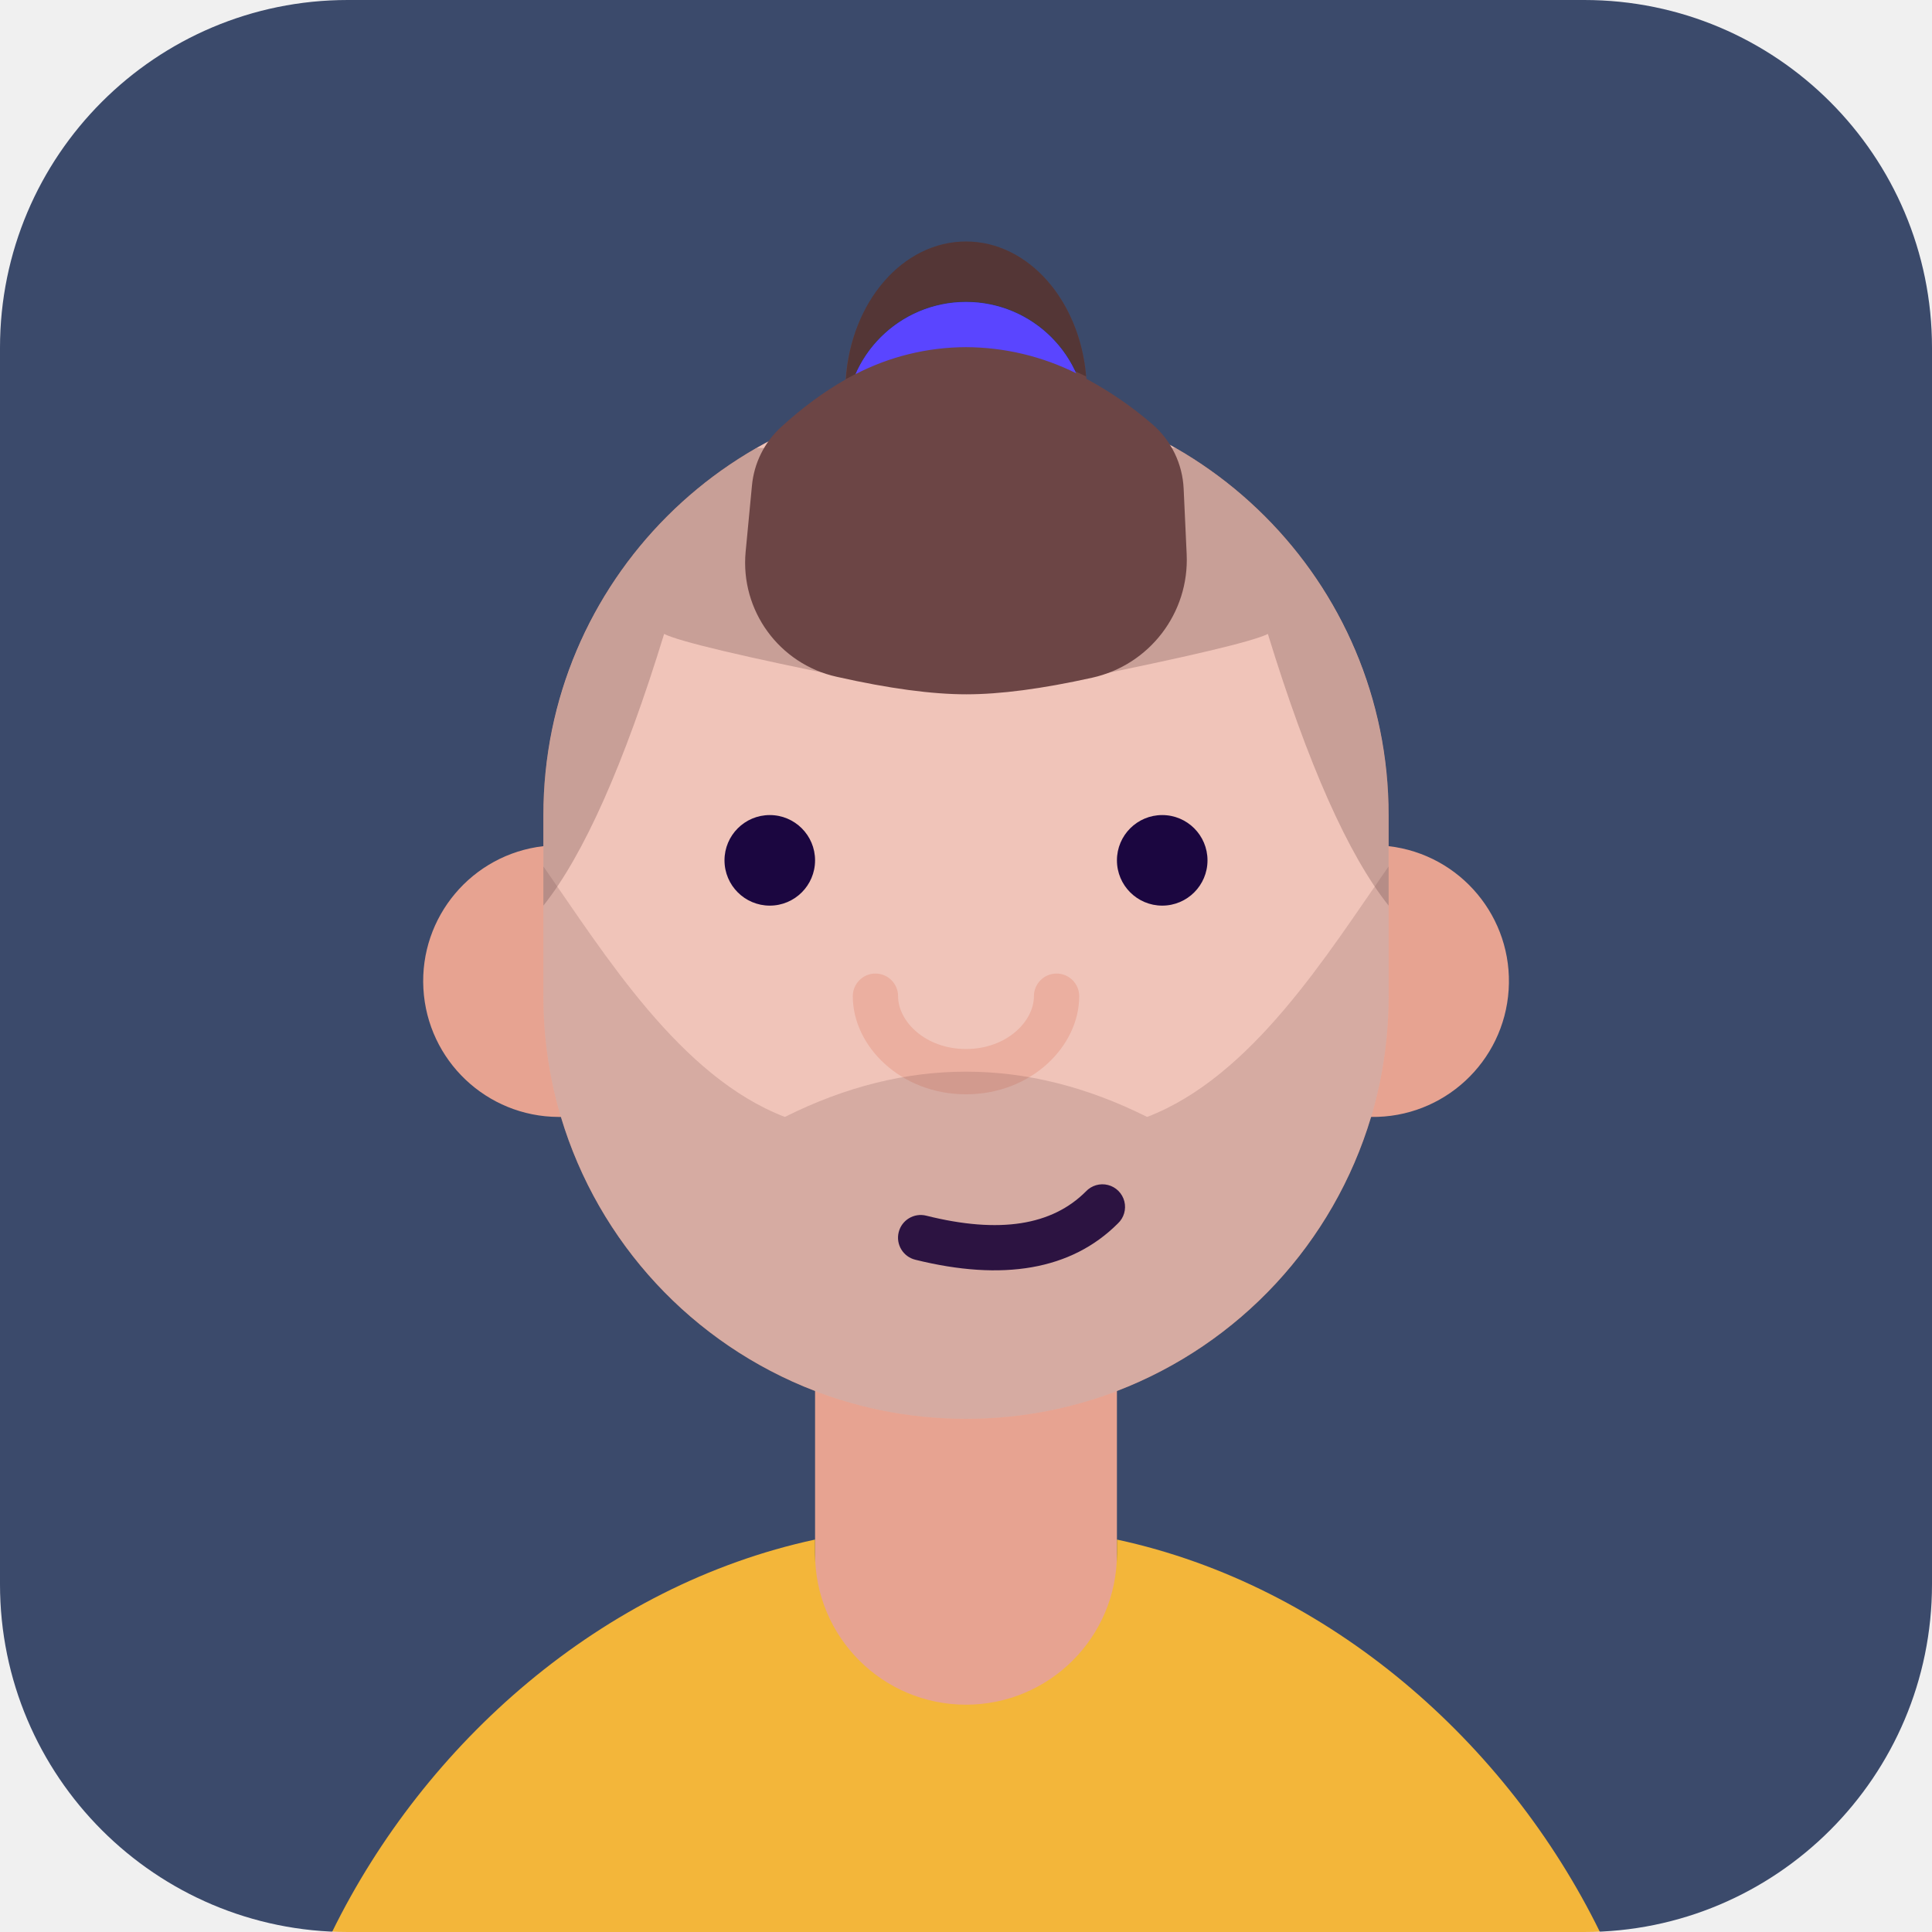
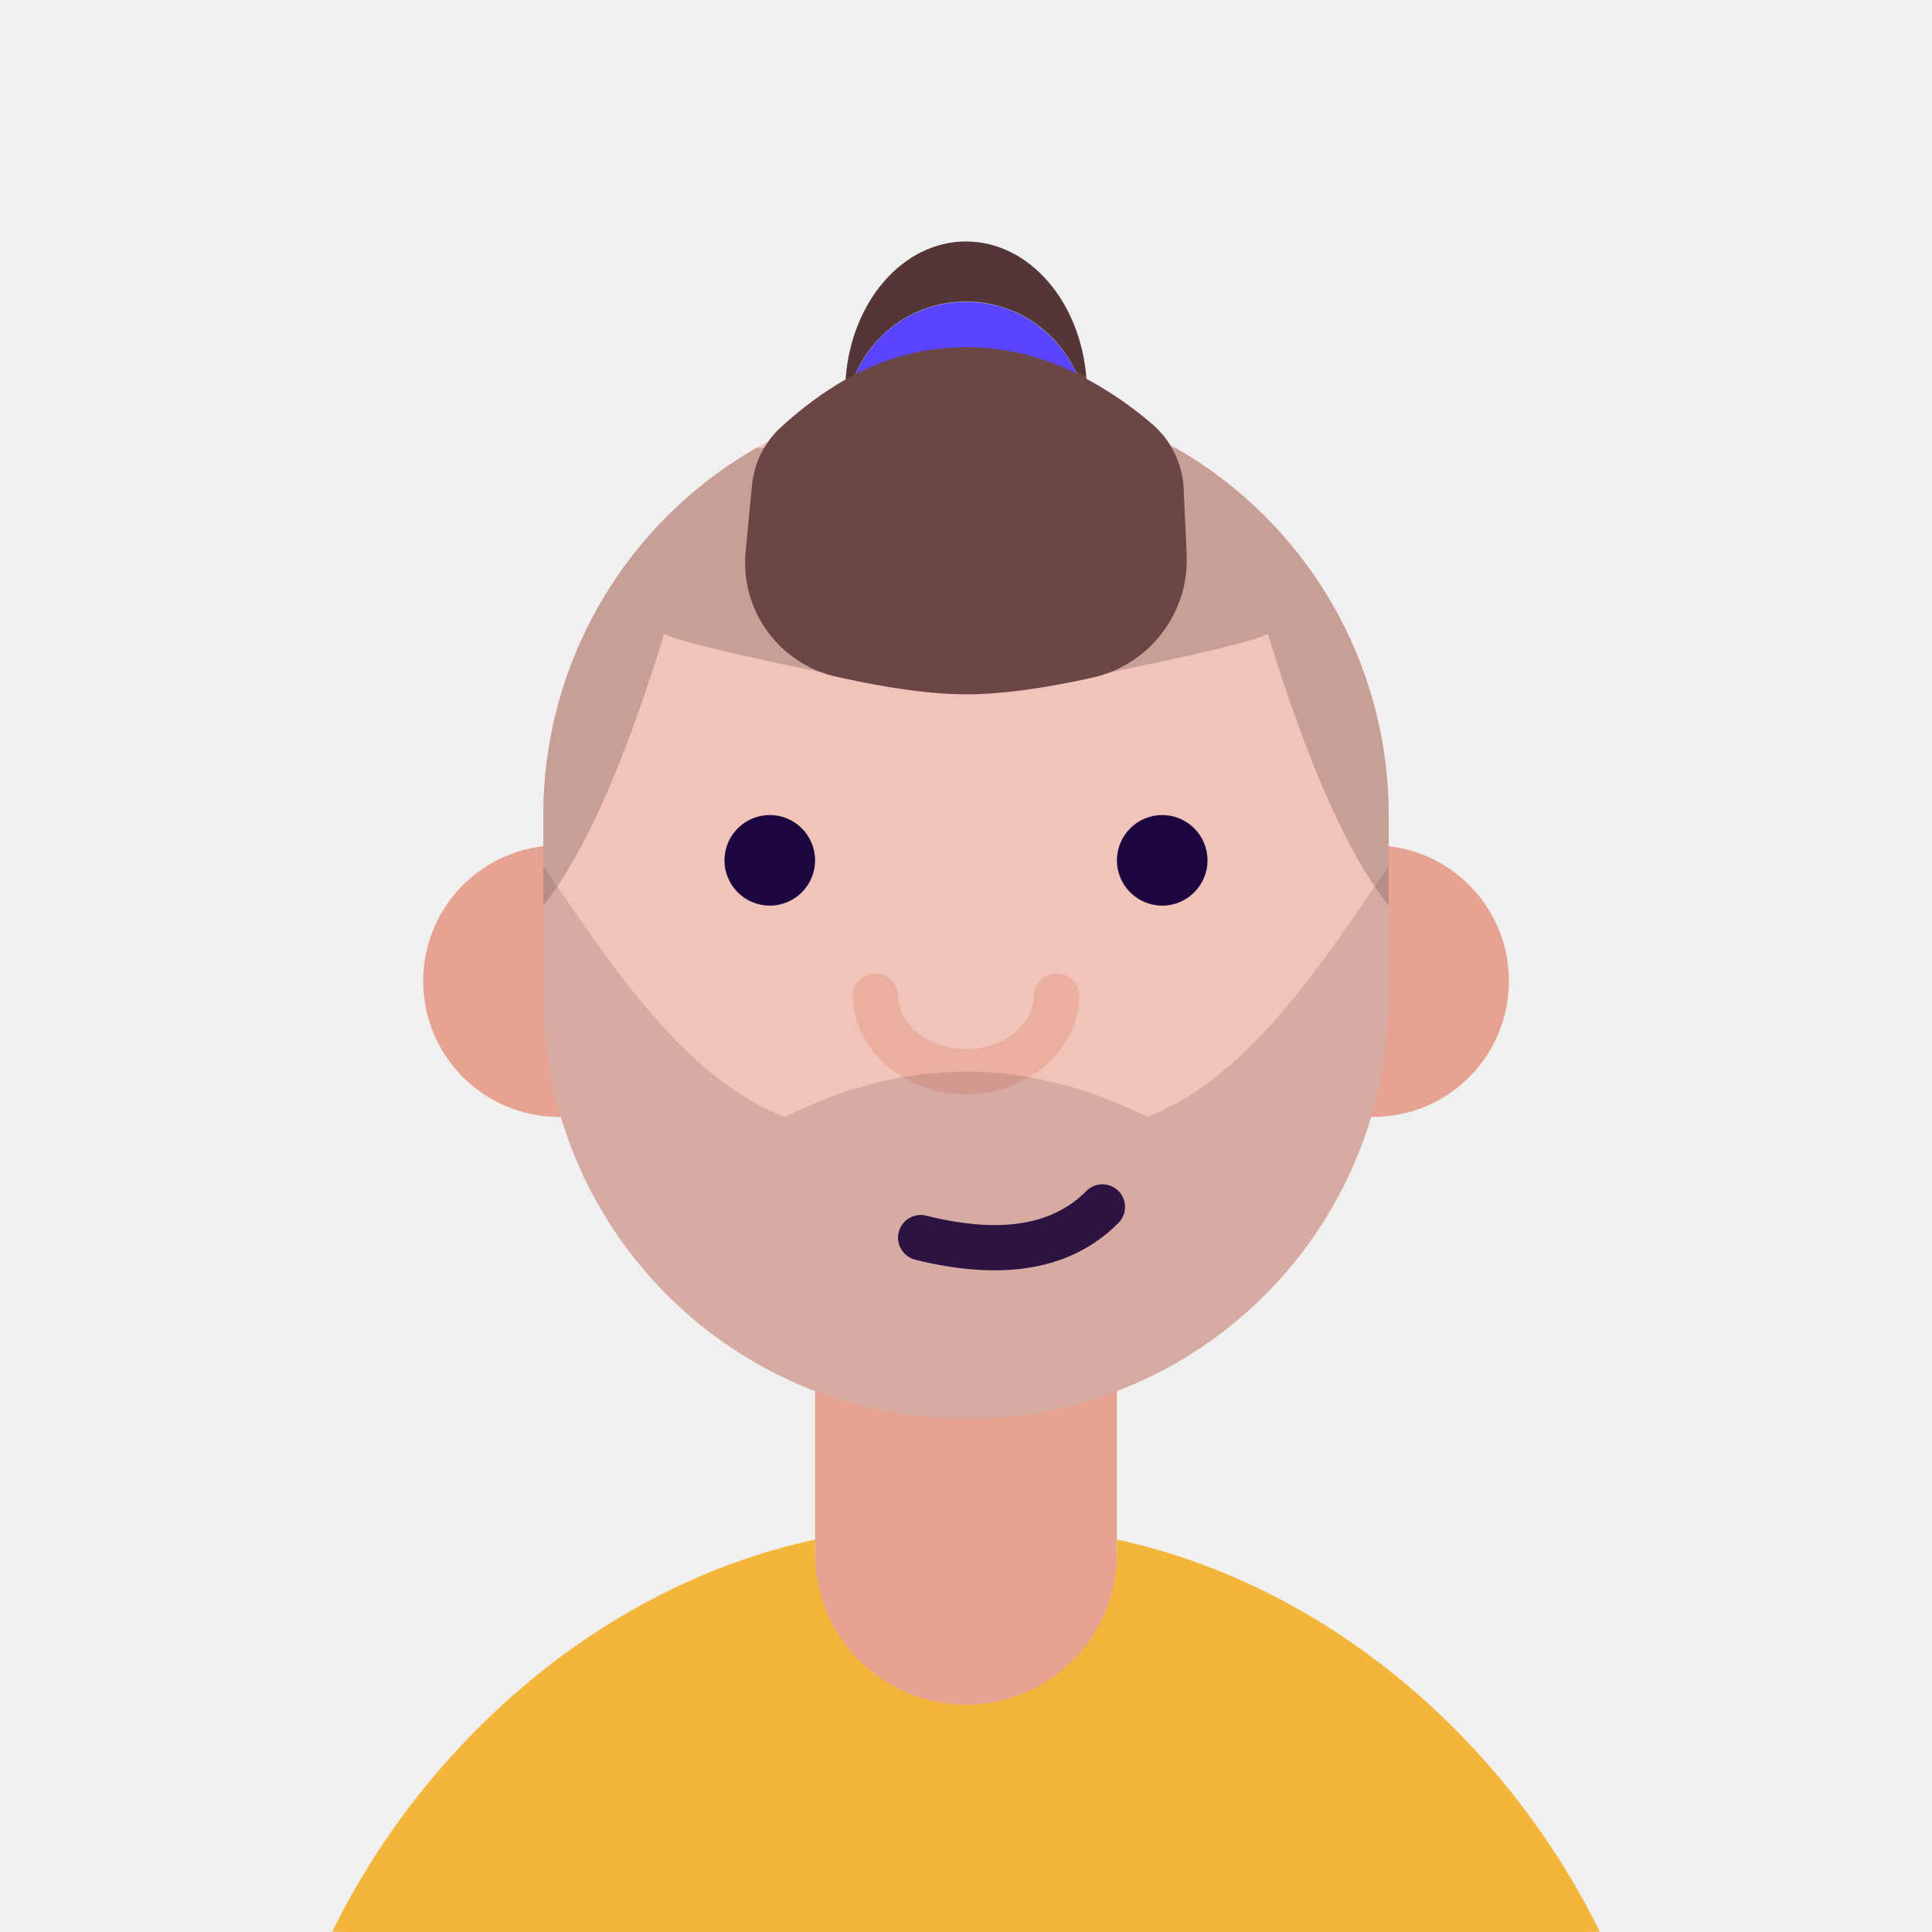
<svg xmlns="http://www.w3.org/2000/svg" viewBox="0 0 64 64" fill="none" shape-rendering="auto" width="128" height="128">
  <mask id="viewboxMask">
    <rect width="64" height="64" rx="11.52" ry="11.52" x="0" y="0" fill="#fff" />
  </mask>
  <g mask="url(#viewboxMask)">
-     <rect fill="#3b4a6b" width="64" height="64" x="0" y="0" />
    <path d="M37 46.08V52a5 5 0 0 1-10 0v-5.92A14.04 14.04 0 0 1 18.58 37h-.08a4.5 4.5 0 0 1-.5-8.97V27a14 14 0 1 1 28 0v1.03a4.5 4.5 0 0 1-.58 8.97A14.04 14.04 0 0 1 37 46.08Z" fill="#e7a391" />
    <mask id="personas-a" style="mask-type:luminance" maskUnits="userSpaceOnUse" x="14" y="13" width="36" height="44">
      <path d="M37 46.08V52a5 5 0 0 1-10 0v-5.92A14.04 14.04 0 0 1 18.58 37h-.08a4.5 4.5 0 0 1-.5-8.97V27a14 14 0 1 1 28 0v1.03a4.5 4.5 0 0 1-.58 8.97A14.04 14.04 0 0 1 37 46.08Z" fill="#fff" />
    </mask>
    <g mask="url(#personas-a)">
      <path d="M32 13a14 14 0 0 1 14 14v6a14 14 0 1 1-28 0v-6a14 14 0 0 1 14-14Z" fill="#fff" style="mix-blend-mode:overlay" opacity=".36" />
    </g>
    <g transform="translate(20 24)">
      <path fill-rule="evenodd" clip-rule="evenodd" d="M4 4.5a1.5 1.5 0 1 0 3 0 1.5 1.5 0 0 0-3 0Zm13 0a1.5 1.5 0 1 0 3 0 1.5 1.5 0 0 0-3 0Z" fill="#1B0640" />
    </g>
    <g transform="translate(2 2)">
      <circle cx="30" cy="12" r="4" fill="#5A45FF" />
      <path fill-rule="evenodd" clip-rule="evenodd" d="m33.72 12.84-.05 7.66c3.72-.75 5.83-1.25 6.33-1.5 1.33 4.33 2.67 7.33 4 9v-3a14 14 0 0 0-7.06-12.16c0-.02-1.08-.02-3.22 0ZM20 19c.5.25 2.6.75 6.33 1.5v-7.66h-3.27A14 14 0 0 0 16 25v3c1.33-1.67 2.67-4.67 4-9Z" fill="#6c4545" opacity=".3" />
      <path fill-rule="evenodd" clip-rule="evenodd" d="M30 6c-2.1 0-3.81 2.01-3.99 4.57-.72.41-1.44.94-2.14 1.58a3 3 0 0 0-.96 1.93l-.21 2.2a3.87 3.87 0 0 0 3.02 4.14c1.73.39 3.16.58 4.29.58 1.12 0 2.5-.18 4.17-.55a4 4 0 0 0 3.13-4.09l-.1-2.17a3 3 0 0 0-1.04-2.14 12.1 12.1 0 0 0-2.18-1.5C33.8 7.98 32.08 6 30 6Zm0 3.5a8 8 0 0 0-3.67.9 4 4 0 0 1 7.33-.03A8.25 8.25 0 0 0 30 9.5Z" fill="#6c4545" />
      <path d="M26.02 10.56C26.19 8 27.9 6 30 6c2.07 0 3.77 1.96 3.98 4.47a11 11 0 0 0-.36-.17 4 4 0 0 0-7.28.09l-.32.17Z" fill="#000" style="mix-blend-mode:overlay" opacity=".22" />
    </g>
    <g transform="translate(11 44)">
      <path d="M16 7v.47a5 5 0 1 0 10 0V7c7.06 1.52 12.93 6.74 16 13H0C3.07 13.74 8.94 8.52 16 7Z" fill="#f3b63a" />
    </g>
    <g transform="translate(23 36)">
      <path d="M7.32 5.73a.75.75 0 0 1 .36-1.46c2.44.61 4.17.32 5.29-.8a.75.75 0 1 1 1.06 1.06c-1.54 1.54-3.81 1.92-6.71 1.2Z" fill="#1B0640" />
    </g>
    <g transform="translate(24 28)">
      <path d="M4.25 5a.75.75 0 0 1 1.5 0c0 .84.91 1.75 2.25 1.75 1.34 0 2.25-.91 2.25-1.75a.75.75 0 0 1 1.5 0c0 1.66-1.59 3.25-3.75 3.25S4.25 6.66 4.25 5Z" fill="#000" style="mix-blend-mode:overlay" opacity=".36" />
    </g>
    <g transform="translate(14 26)">
      <path opacity=".2" d="M32 3v4A14 14 0 1 1 4 7V2.7c2.05 2.94 4.53 6.97 8 8.3 2-1 4-1.5 6-1.5s4 .5 6 1.5c3.47-1.33 5.95-5.36 8-8.3V3Z" fill="#6c4545" />
    </g>
  </g>
</svg>
